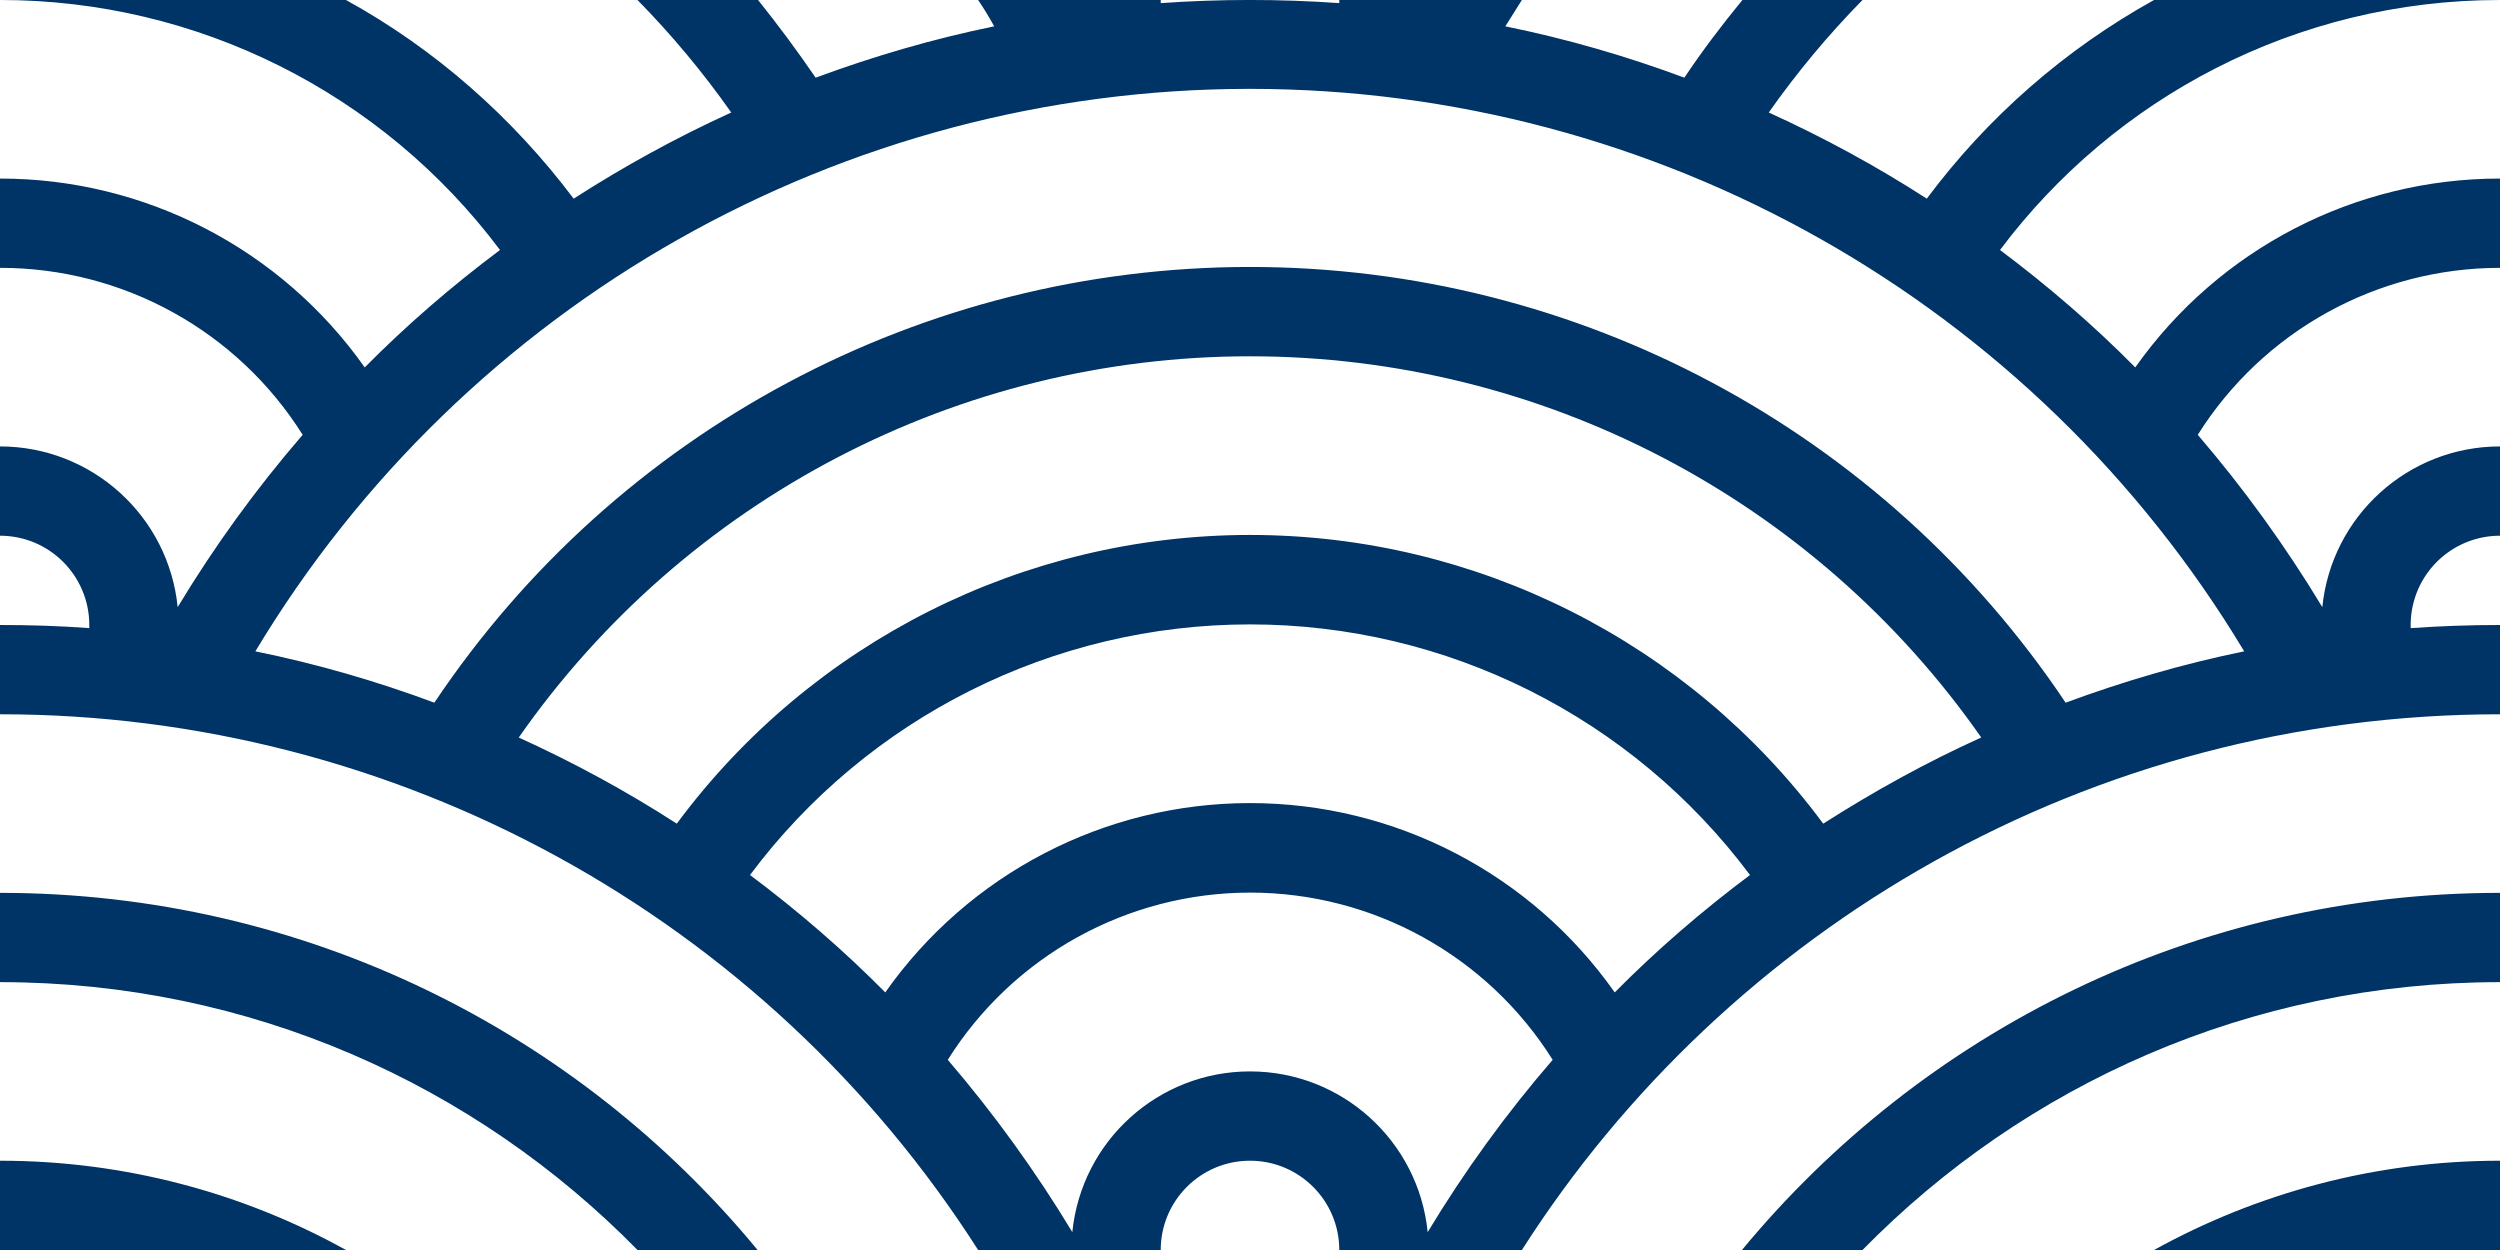
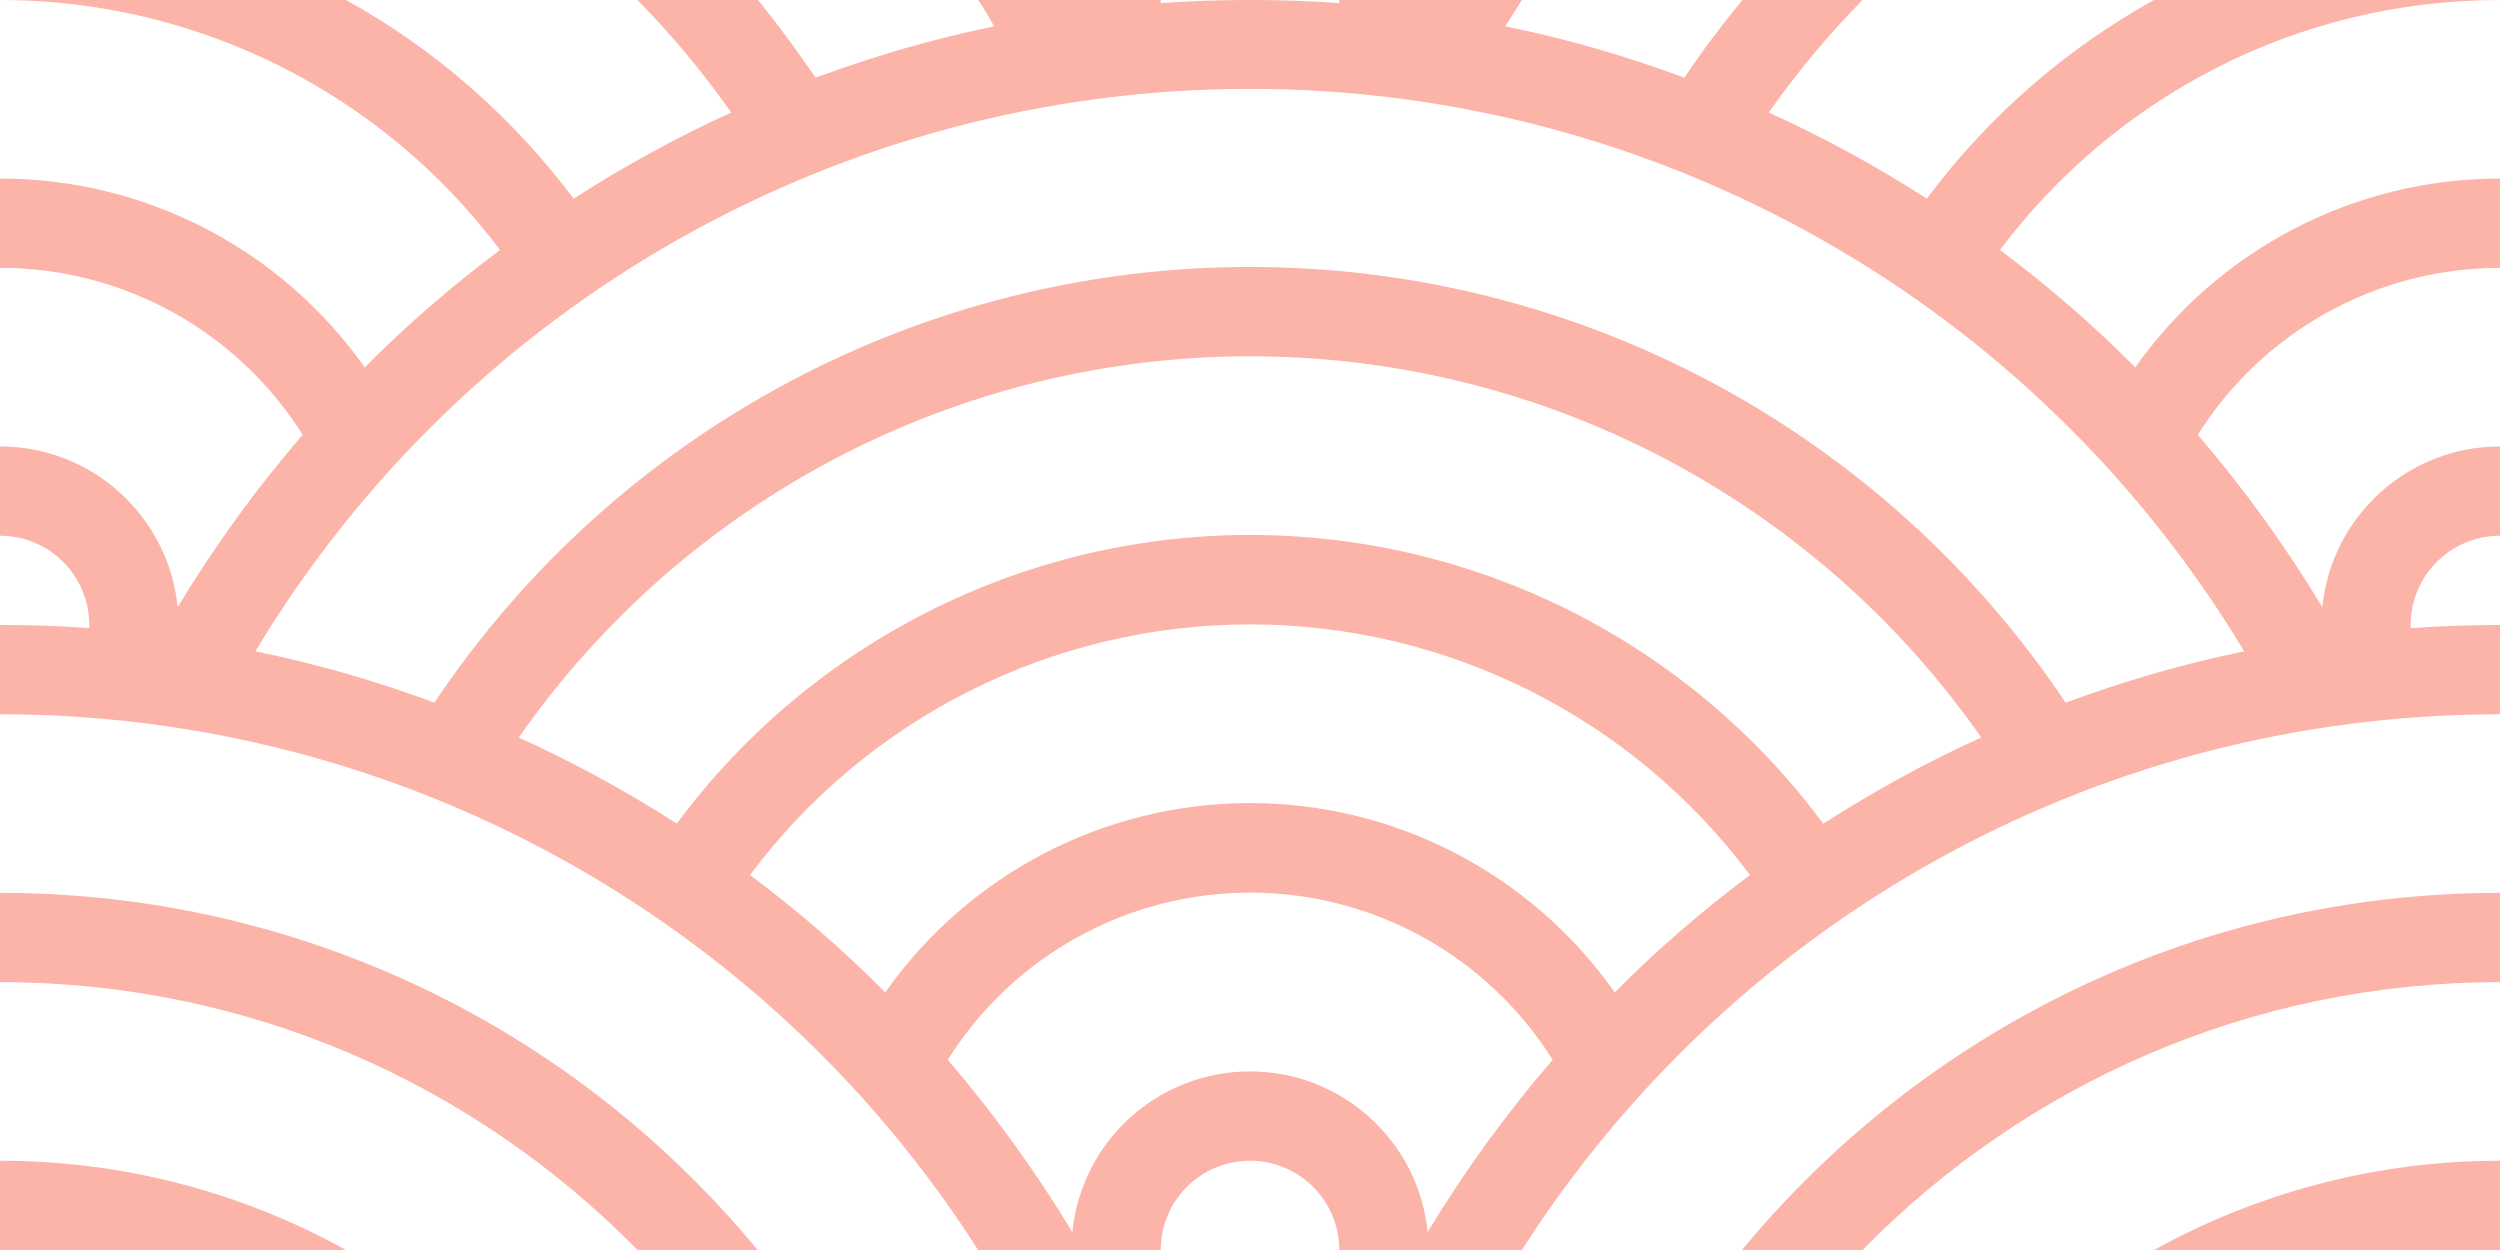
<svg xmlns="http://www.w3.org/2000/svg" width="56" height="28">
-   <path fill="#036" d="M56 26v2h-7.75c2.3-1.27 4.94-2 7.75-2zm-26 2a2 2 0 1 0-4 0h-4.09A25.98 25.98 0 0 0 0 16v-2c.67 0 1.34.02 2 .07V14a2 2 0 0 0-2-2v-2a4 4 0 0 1 3.98 3.6 28.09 28.09 0 0 1 2.8-3.86A8 8 0 0 0 0 6V4a9.99 9.99 0 0 1 8.17 4.23c.94-.95 1.96-1.83 3.03-2.63A13.98 13.98 0 0 0 0 0h7.75c2 1.1 3.73 2.63 5.1 4.45 1.12-.72 2.3-1.37 3.53-1.93A20.1 20.1 0 0 0 14.28 0h2.7c.45.56.88 1.14 1.29 1.74 1.3-.48 2.63-.87 4-1.15-.11-.2-.23-.4-.36-.59H26v.07a28.4 28.4 0 0 1 4 0V0h4.09l-.37.59c1.38.28 2.72.67 4.01 1.15.4-.6.84-1.18 1.3-1.74h2.69a20.1 20.1 0 0 0-2.1 2.52c1.23.56 2.41 1.2 3.54 1.93A16.08 16.08 0 0 1 48.25 0H56c-4.58 0-8.65 2.2-11.2 5.6 1.07.8 2.09 1.68 3.03 2.63A9.99 9.99 0 0 1 56 4v2a8 8 0 0 0-6.77 3.74c1.03 1.2 1.97 2.5 2.79 3.86A4 4 0 0 1 56 10v2a2 2 0 0 0-2 2.07 28.4 28.4 0 0 1 2-.07v2c-9.2 0-17.3 4.78-21.91 12H30zM7.75 28H0v-2c2.81 0 5.46.73 7.75 2zM56 20v2c-5.6 0-10.65 2.3-14.28 6h-2.7c4.04-4.89 10.15-8 16.98-8zm-39.03 8h-2.69C10.65 24.3 5.6 22 0 22v-2c6.83 0 12.94 3.11 16.97 8zm15.01-.4a28.09 28.09 0 0 1 2.8-3.86 8 8 0 0 0-13.55 0c1.03 1.2 1.97 2.5 2.79 3.86a4 4 0 0 1 7.96 0zm14.29-11.86c1.3-.48 2.63-.87 4-1.15a25.99 25.99 0 0 0-44.55 0c1.38.28 2.72.67 4.01 1.15a21.98 21.98 0 0 1 36.54 0zm-5.43 2.71c1.13-.72 2.3-1.37 3.54-1.93a19.98 19.98 0 0 0-32.76 0c1.23.56 2.41 1.2 3.54 1.93a15.98 15.98 0 0 1 25.68 0zm-4.67 3.78c.94-.95 1.96-1.83 3.03-2.63a13.98 13.98 0 0 0-22.4 0c1.07.8 2.09 1.68 3.03 2.63a9.99 9.99 0 0 1 16.34 0z" />
+   <path fill="rgba(252,179,168,1.00)" d="M56 26v2h-7.75c2.3-1.27 4.94-2 7.75-2zm-26 2a2 2 0 1 0-4 0h-4.09A25.98 25.98 0 0 0 0 16v-2c.67 0 1.34.02 2 .07V14a2 2 0 0 0-2-2v-2a4 4 0 0 1 3.98 3.6 28.09 28.09 0 0 1 2.8-3.86A8 8 0 0 0 0 6V4a9.99 9.99 0 0 1 8.17 4.23c.94-.95 1.96-1.83 3.03-2.63A13.98 13.98 0 0 0 0 0h7.75c2 1.1 3.73 2.63 5.1 4.45 1.12-.72 2.3-1.37 3.53-1.93A20.1 20.1 0 0 0 14.28 0h2.7c.45.56.88 1.14 1.29 1.74 1.3-.48 2.63-.87 4-1.15-.11-.2-.23-.4-.36-.59H26v.07a28.4 28.4 0 0 1 4 0V0h4.09l-.37.59c1.38.28 2.72.67 4.01 1.15.4-.6.84-1.18 1.3-1.74h2.69a20.1 20.1 0 0 0-2.1 2.52c1.23.56 2.41 1.2 3.54 1.93A16.08 16.08 0 0 1 48.25 0H56c-4.58 0-8.65 2.2-11.2 5.6 1.07.8 2.09 1.68 3.03 2.63A9.99 9.99 0 0 1 56 4v2a8 8 0 0 0-6.77 3.74c1.03 1.2 1.97 2.5 2.79 3.86A4 4 0 0 1 56 10v2a2 2 0 0 0-2 2.07 28.4 28.4 0 0 1 2-.07v2c-9.2 0-17.3 4.78-21.91 12H30zM7.75 28H0v-2c2.81 0 5.46.73 7.75 2zM56 20v2c-5.6 0-10.65 2.3-14.28 6h-2.7c4.04-4.89 10.15-8 16.98-8zm-39.03 8h-2.69C10.65 24.3 5.6 22 0 22v-2c6.83 0 12.94 3.11 16.97 8zm15.01-.4a28.09 28.09 0 0 1 2.8-3.86 8 8 0 0 0-13.55 0c1.03 1.2 1.97 2.5 2.79 3.86a4 4 0 0 1 7.96 0zm14.29-11.86c1.3-.48 2.63-.87 4-1.15a25.99 25.99 0 0 0-44.55 0c1.38.28 2.72.67 4.01 1.15a21.98 21.98 0 0 1 36.54 0zm-5.43 2.71c1.13-.72 2.3-1.37 3.54-1.93a19.98 19.98 0 0 0-32.76 0c1.23.56 2.41 1.2 3.54 1.93a15.98 15.98 0 0 1 25.68 0zm-4.67 3.78c.94-.95 1.96-1.83 3.03-2.63a13.98 13.98 0 0 0-22.4 0c1.07.8 2.09 1.68 3.03 2.63a9.99 9.99 0 0 1 16.34 0z" />
</svg>
